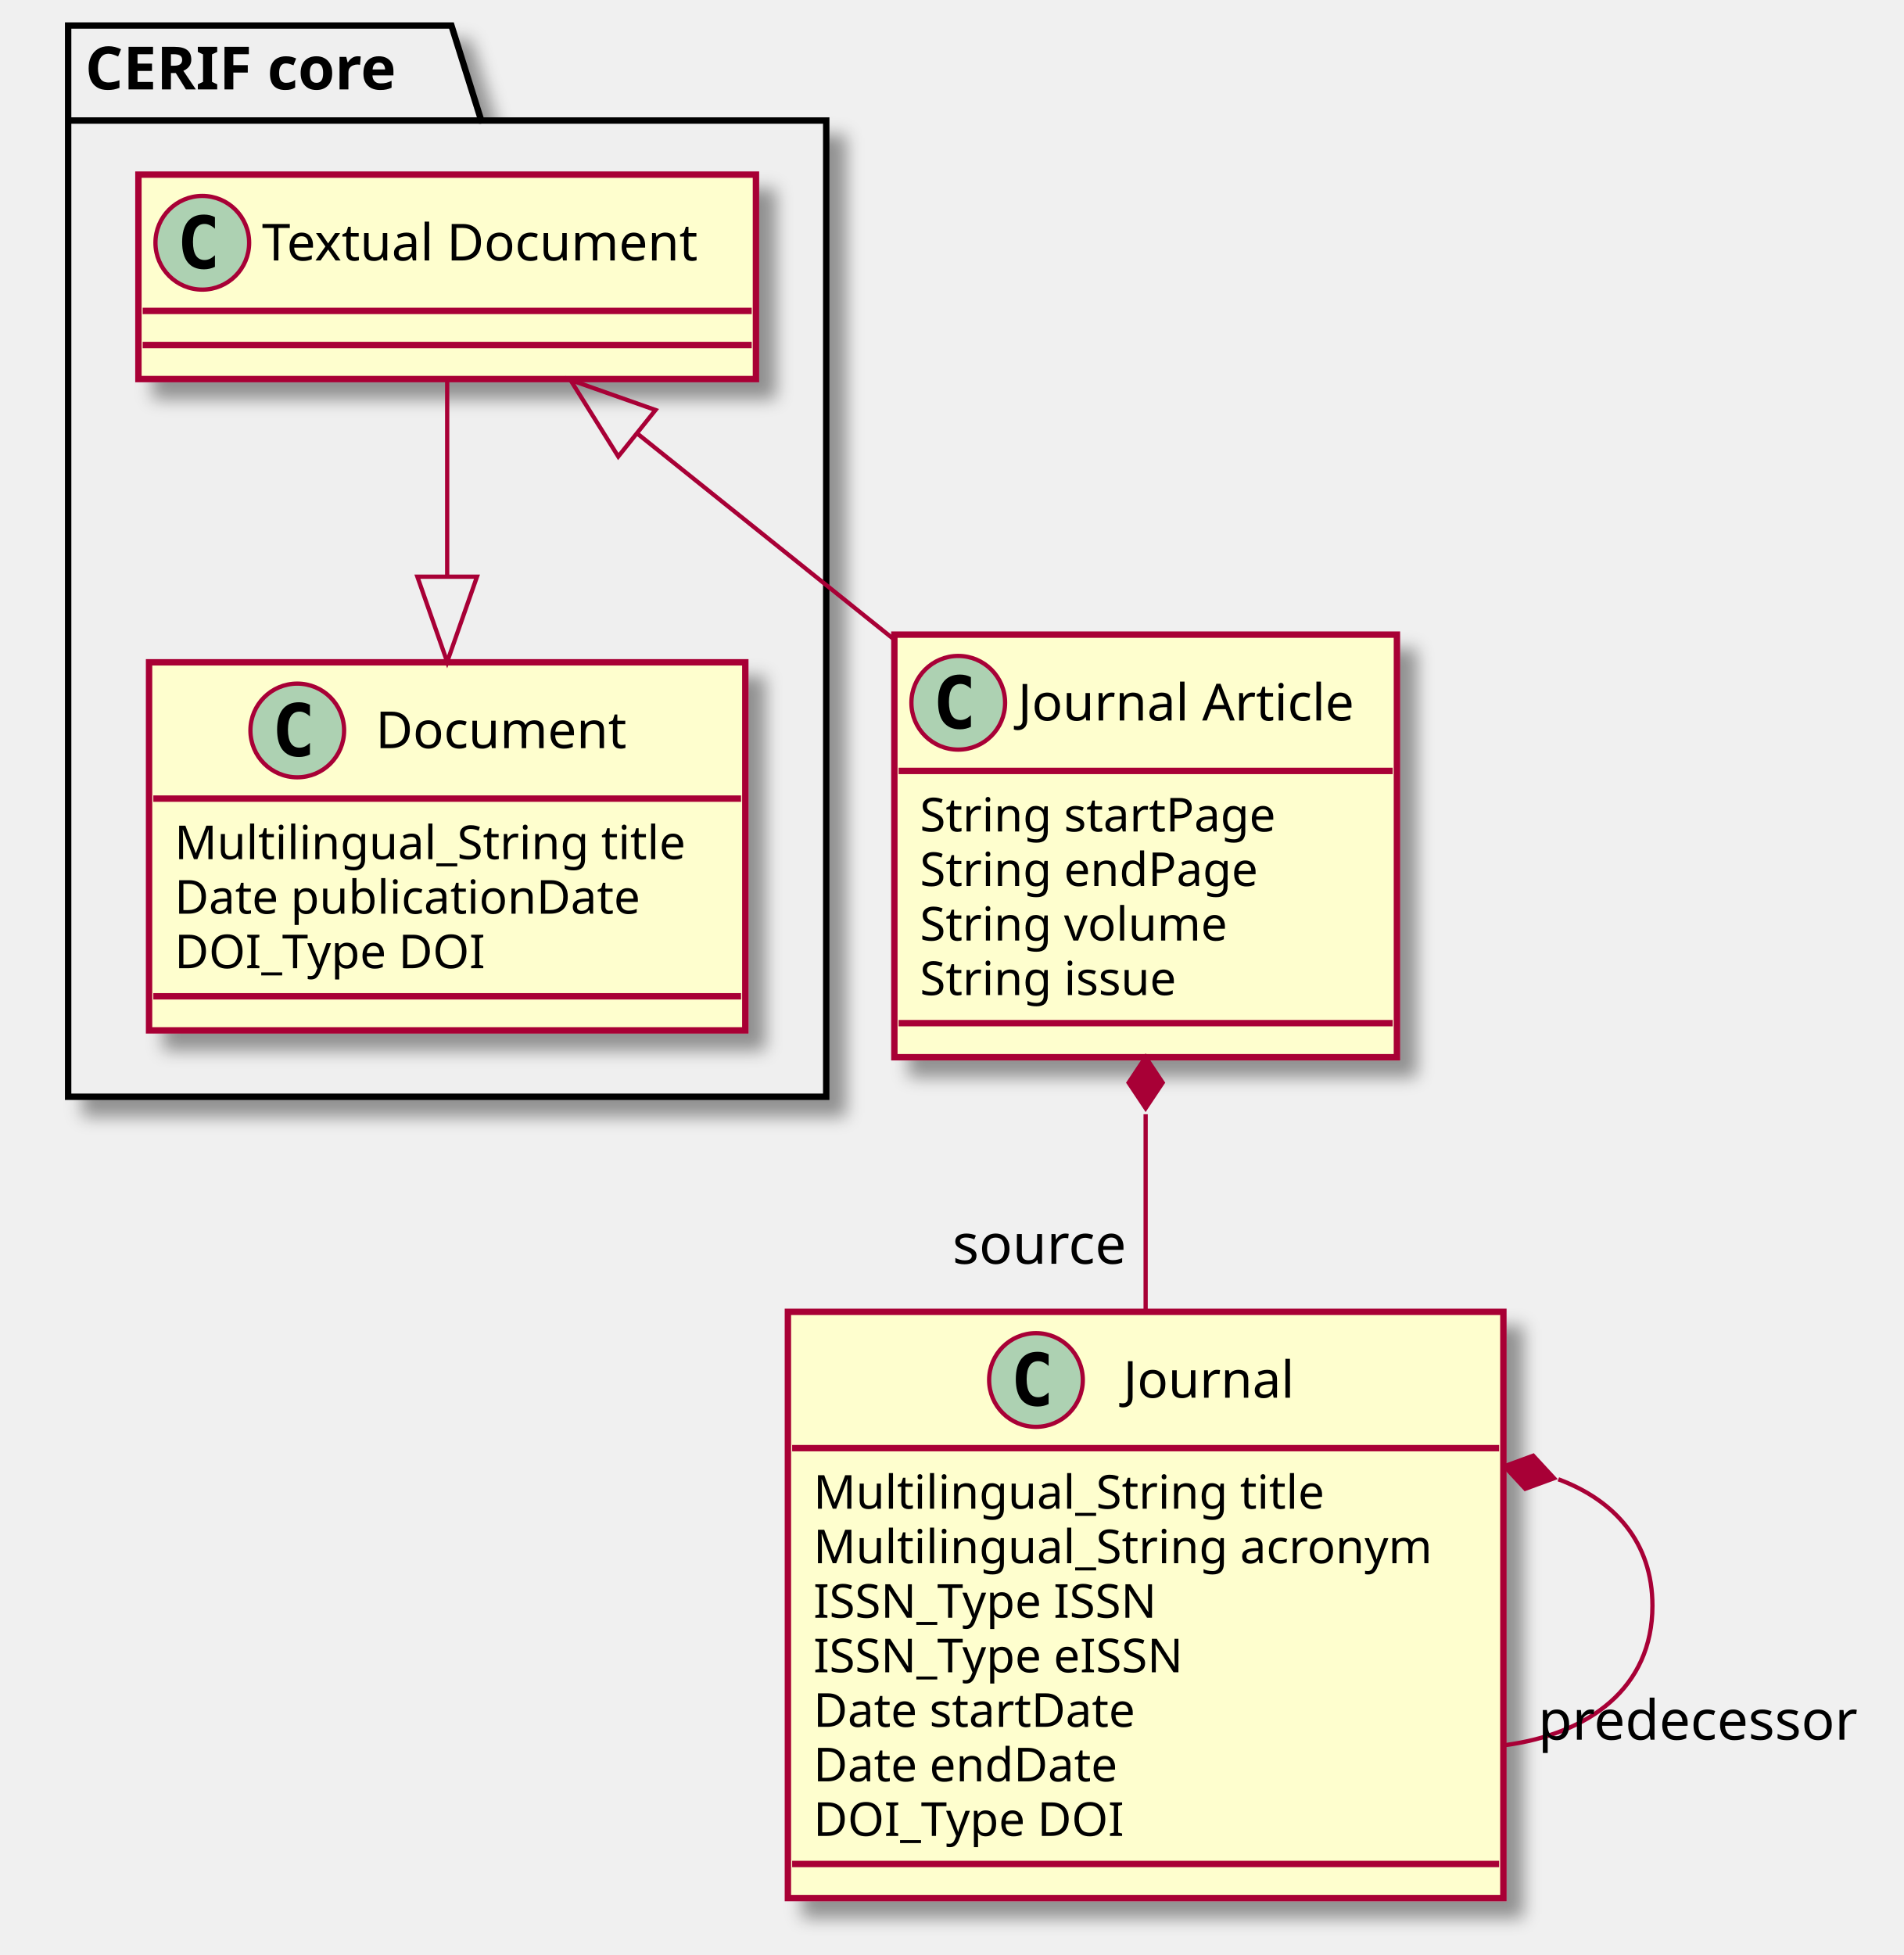
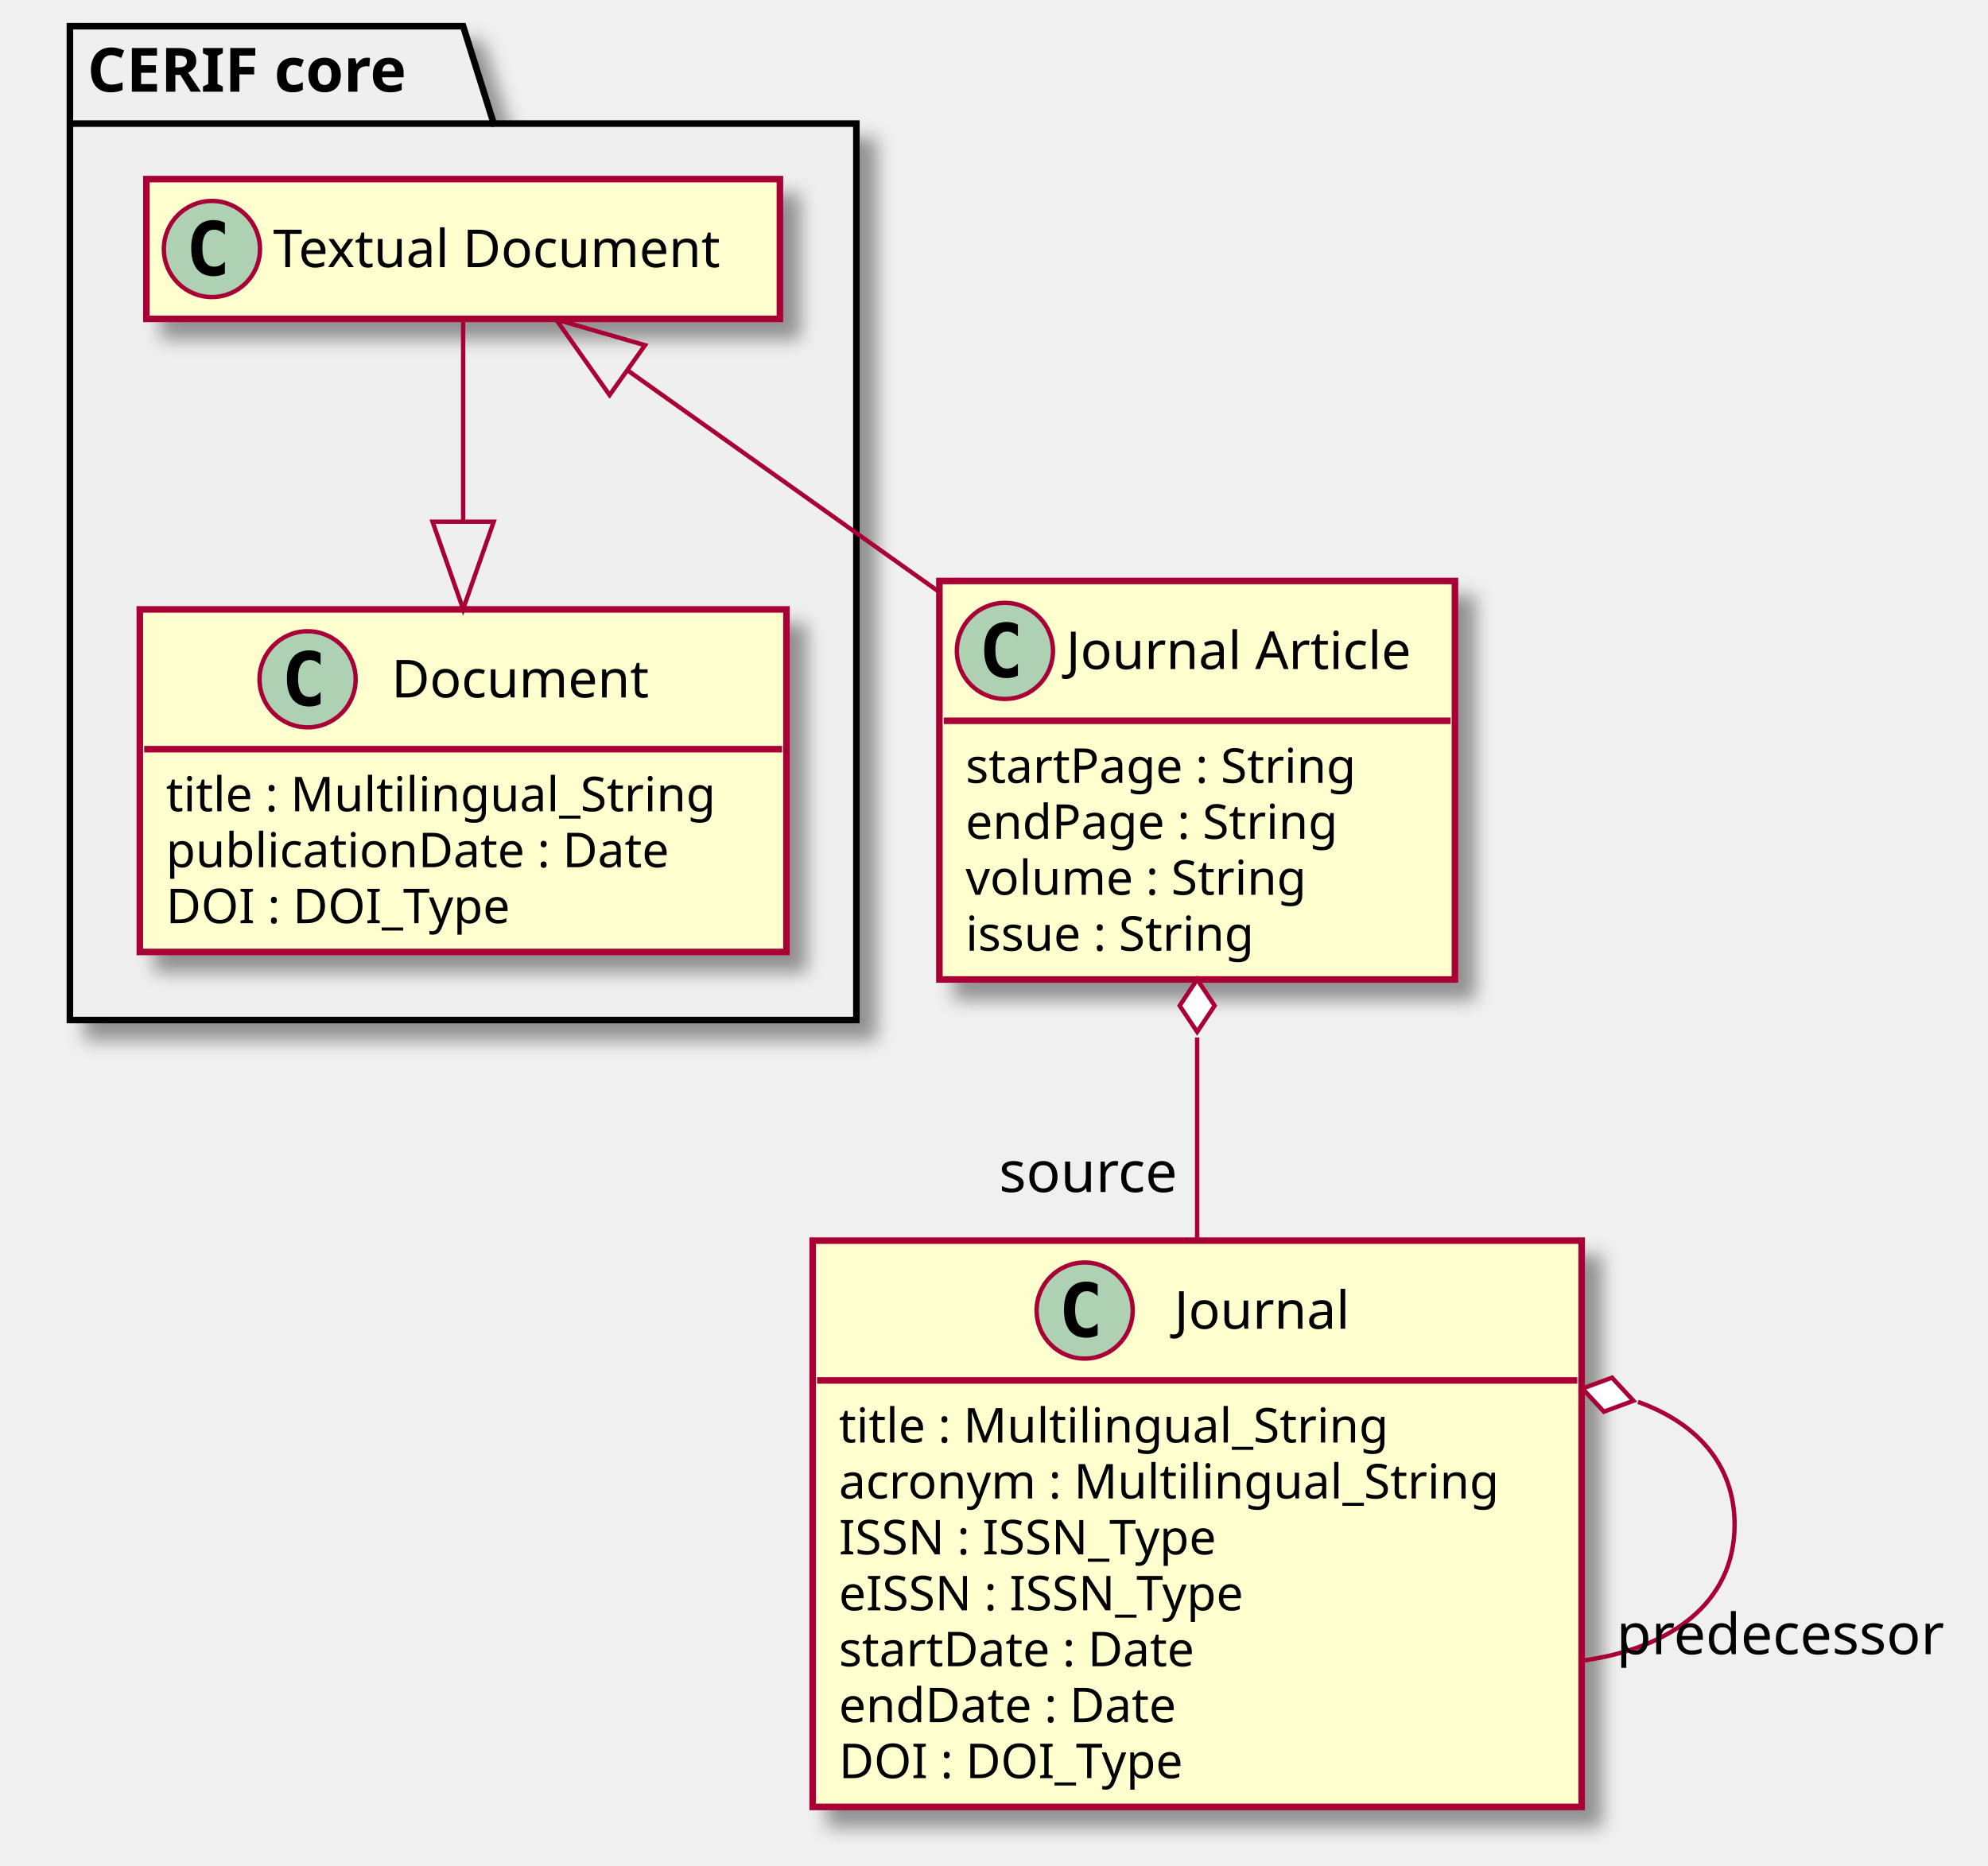
- <svg xmlns="http://www.w3.org/2000/svg" contentScriptType="application/ecmascript" contentStyleType="text/css" height="459px" preserveAspectRatio="none" style="width:447px;height:459px;background:#FFFFFF;" version="1.1" viewBox="0 0 447 459" width="447px" zoomAndPan="magnify">
+ <svg xmlns="http://www.w3.org/2000/svg" contentScriptType="application/ecmascript" contentStyleType="text/css" height="427px" preserveAspectRatio="none" style="width:455px;height:427px;background:#FFFFFF;" version="1.1" viewBox="0 0 455 427" width="455px" zoomAndPan="magnify">
  <defs>
-     <filter height="300%" id="f16r6cy9m2bwmn" width="300%" x="-1" y="-1">
+     <filter height="300%" id="facquwkdx5s9u" width="300%" x="-1" y="-1">
      <feGaussianBlur result="blurOut" stdDeviation="2.0" />
      <feColorMatrix in="blurOut" result="blurOut2" type="matrix" values="0 0 0 0 0 0 0 0 0 0 0 0 0 0 0 0 0 0 .4 0" />
      <feOffset dx="4.0" dy="4.0" in="blurOut2" result="blurOut3" />
      <feBlend in="SourceGraphic" in2="blurOut3" mode="normal" />
    </filter>
  </defs>
  <g>
-     <polygon fill="#EFEFEF" filter="url(#f16r6cy9m2bwmn)" points="16,6,106,6,113,28.297,194,28.297,194,257.5,16,257.5,16,6" style="stroke:#000000;stroke-width:1.5;" />
+     <polygon fill="#EFEFEF" filter="url(#facquwkdx5s9u)" points="16,6,106,6,113,28.297,196,28.297,196,233.5,16,233.5,16,6" style="stroke:#000000;stroke-width:1.5;" />
    <line style="stroke:#000000;stroke-width:1.5;" x1="16" x2="113" y1="28.297" y2="28.297" />
    <text fill="#000000" font-family="sans-serif" font-size="14" font-weight="bold" lengthAdjust="spacing" textLength="84" x="20" y="20.995">CERIF core</text>
-     <rect codeLine="2" fill="#FEFECE" filter="url(#f16r6cy9m2bwmn)" height="86.414" id="Document" style="stroke:#A80036;stroke-width:1.5;" width="140" x="35" y="155.5" />
-     <ellipse cx="69.8" cy="171.5" fill="#ADD1B2" rx="11" ry="11" style="stroke:#A80036;stroke-width:1.0;" />
-     <path d="M72.769,177.141 Q72.191,177.438 71.55,177.578 Q70.909,177.734 70.206,177.734 Q67.706,177.734 66.378,176.094 Q65.066,174.438 65.066,171.312 Q65.066,168.188 66.378,166.531 Q67.706,164.875 70.206,164.875 Q70.909,164.875 71.55,165.031 Q72.206,165.188 72.769,165.484 L72.769,168.203 Q72.144,167.625 71.55,167.359 Q70.956,167.078 70.331,167.078 Q68.987,167.078 68.3,168.156 Q67.612,169.219 67.612,171.312 Q67.612,173.406 68.3,174.484 Q68.987,175.547 70.331,175.547 Q70.956,175.547 71.55,175.281 Q72.144,175 72.769,174.422 L72.769,177.141 Z " fill="#000000" />
-     <text fill="#000000" font-family="sans-serif" font-size="12" lengthAdjust="spacing" textLength="64" x="88.2" y="175.654">Document</text>
-     <line style="stroke:#A80036;stroke-width:1.5;" x1="36" x2="174" y1="187.5" y2="187.5" />
-     <text fill="#000000" font-family="sans-serif" font-size="11" lengthAdjust="spacing" textLength="128" x="41" y="201.71">Multilingual_String title</text>
-     <text fill="#000000" font-family="sans-serif" font-size="11" lengthAdjust="spacing" textLength="117" x="41" y="214.515">Date publicationDate</text>
-     <text fill="#000000" font-family="sans-serif" font-size="11" lengthAdjust="spacing" textLength="77" x="41" y="227.32">DOI_Type DOI</text>
-     <line style="stroke:#A80036;stroke-width:1.5;" x1="36" x2="174" y1="233.914" y2="233.914" />
-     <rect codeLine="7" fill="#FEFECE" filter="url(#f16r6cy9m2bwmn)" height="48" id="Textual Document" style="stroke:#A80036;stroke-width:1.5;" width="145" x="32.5" y="41" />
-     <ellipse cx="47.5" cy="57" fill="#ADD1B2" rx="11" ry="11" style="stroke:#A80036;stroke-width:1.0;" />
-     <path d="M50.469,62.641 Q49.891,62.938 49.25,63.078 Q48.609,63.234 47.906,63.234 Q45.406,63.234 44.078,61.594 Q42.766,59.938 42.766,56.812 Q42.766,53.688 44.078,52.031 Q45.406,50.375 47.906,50.375 Q48.609,50.375 49.25,50.531 Q49.906,50.688 50.469,50.984 L50.469,53.703 Q49.844,53.125 49.25,52.859 Q48.656,52.578 48.031,52.578 Q46.688,52.578 46,53.656 Q45.312,54.719 45.312,56.812 Q45.312,58.906 46,59.984 Q46.688,61.047 48.031,61.047 Q48.656,61.047 49.25,60.781 Q49.844,60.5 50.469,59.922 L50.469,62.641 Z " fill="#000000" />
-     <text fill="#000000" font-family="sans-serif" font-size="12" lengthAdjust="spacing" textLength="113" x="61.5" y="61.154">Textual Document</text>
-     <line style="stroke:#A80036;stroke-width:1.5;" x1="33.5" x2="176.5" y1="73" y2="73" />
-     <line style="stroke:#A80036;stroke-width:1.5;" x1="33.5" x2="176.5" y1="81" y2="81" />
-     <rect codeLine="19" fill="#FEFECE" filter="url(#f16r6cy9m2bwmn)" height="137.633" id="Journal" style="stroke:#A80036;stroke-width:1.5;" width="168" x="185" y="308" />
-     <ellipse cx="243.25" cy="324" fill="#ADD1B2" rx="11" ry="11" style="stroke:#A80036;stroke-width:1.0;" />
-     <path d="M246.219,329.641 Q245.641,329.938 245,330.078 Q244.359,330.234 243.656,330.234 Q241.156,330.234 239.828,328.594 Q238.516,326.938 238.516,323.812 Q238.516,320.688 239.828,319.031 Q241.156,317.375 243.656,317.375 Q244.359,317.375 245,317.531 Q245.656,317.688 246.219,317.984 L246.219,320.703 Q245.594,320.125 245,319.859 Q244.406,319.578 243.781,319.578 Q242.438,319.578 241.75,320.656 Q241.062,321.719 241.062,323.812 Q241.062,325.906 241.75,326.984 Q242.438,328.047 243.781,328.047 Q244.406,328.047 245,327.781 Q245.594,327.5 246.219,326.922 L246.219,329.641 Z " fill="#000000" />
-     <text fill="#000000" font-family="sans-serif" font-size="12" lengthAdjust="spacing" textLength="43" x="263.75" y="328.154">Journal</text>
-     <line style="stroke:#A80036;stroke-width:1.5;" x1="186" x2="352" y1="340" y2="340" />
-     <text fill="#000000" font-family="sans-serif" font-size="11" lengthAdjust="spacing" textLength="128" x="191" y="354.21">Multilingual_String title</text>
-     <text fill="#000000" font-family="sans-serif" font-size="11" lengthAdjust="spacing" textLength="156" x="191" y="367.015">Multilingual_String acronym</text>
-     <text fill="#000000" font-family="sans-serif" font-size="11" lengthAdjust="spacing" textLength="91" x="191" y="379.82">ISSN_Type ISSN</text>
-     <text fill="#000000" font-family="sans-serif" font-size="11" lengthAdjust="spacing" textLength="98" x="191" y="392.625">ISSN_Type eISSN</text>
-     <text fill="#000000" font-family="sans-serif" font-size="11" lengthAdjust="spacing" textLength="83" x="191" y="405.429">Date startDate</text>
-     <text fill="#000000" font-family="sans-serif" font-size="11" lengthAdjust="spacing" textLength="77" x="191" y="418.234">Date endDate</text>
-     <text fill="#000000" font-family="sans-serif" font-size="11" lengthAdjust="spacing" textLength="77" x="191" y="431.039">DOI_Type DOI</text>
-     <line style="stroke:#A80036;stroke-width:1.5;" x1="186" x2="352" y1="437.633" y2="437.633" />
-     <rect codeLine="28" fill="#FEFECE" filter="url(#f16r6cy9m2bwmn)" height="99.219" id="Journal Article" style="stroke:#A80036;stroke-width:1.5;" width="118" x="210" y="149" />
-     <ellipse cx="225" cy="165" fill="#ADD1B2" rx="11" ry="11" style="stroke:#A80036;stroke-width:1.0;" />
-     <path d="M227.969,170.641 Q227.391,170.938 226.75,171.078 Q226.109,171.234 225.406,171.234 Q222.906,171.234 221.578,169.594 Q220.266,167.938 220.266,164.812 Q220.266,161.688 221.578,160.031 Q222.906,158.375 225.406,158.375 Q226.109,158.375 226.75,158.531 Q227.406,158.688 227.969,158.984 L227.969,161.703 Q227.344,161.125 226.75,160.859 Q226.156,160.578 225.531,160.578 Q224.188,160.578 223.5,161.656 Q222.812,162.719 222.812,164.812 Q222.812,166.906 223.5,167.984 Q224.188,169.047 225.531,169.047 Q226.156,169.047 226.75,168.781 Q227.344,168.5 227.969,167.922 L227.969,170.641 Z " fill="#000000" />
-     <text fill="#000000" font-family="sans-serif" font-size="12" lengthAdjust="spacing" textLength="86" x="239" y="169.154">Journal Article</text>
-     <line style="stroke:#A80036;stroke-width:1.5;" x1="211" x2="327" y1="181" y2="181" />
-     <text fill="#000000" font-family="sans-serif" font-size="11" lengthAdjust="spacing" textLength="93" x="216" y="195.21">String startPage</text>
-     <text fill="#000000" font-family="sans-serif" font-size="11" lengthAdjust="spacing" textLength="87" x="216" y="208.015">String endPage</text>
-     <text fill="#000000" font-family="sans-serif" font-size="11" lengthAdjust="spacing" textLength="79" x="216" y="220.82">String volume</text>
-     <text fill="#000000" font-family="sans-serif" font-size="11" lengthAdjust="spacing" textLength="69" x="216" y="233.625">String issue</text>
-     <line style="stroke:#A80036;stroke-width:1.5;" x1="211" x2="327" y1="240.219" y2="240.219" />
-     <path codeLine="79" d="M105,89.21 C105,102.14 105,118.91 105,135.38 " fill="none" id="Textual Document-to-Document" style="stroke:#A80036;stroke-width:1.0;" />
-     <polygon fill="none" points="112,135.4,105,155.4,98,135.4,112,135.4" style="stroke:#A80036;stroke-width:1.0;" />
-     <path codeLine="88" d="M149.59,101.75 C168.14,116.62 189.93,134.1 209.79,150.02 " fill="none" id="Textual Document-backto-Journal Article" style="stroke:#A80036;stroke-width:1.0;" />
-     <polygon fill="none" points="145.17,107.18,133.94,89.21,153.92,96.26,145.17,107.18" style="stroke:#A80036;stroke-width:1.0;" />
-     <path codeLine="97" d="M365.9,347.31 C379.16,352.25 388,362.14 388,377 C388,396.21 373.22,407.13 353.23,409.75 " fill="none" id="Journal-backto-Journal" style="stroke:#A80036;stroke-width:1.0;" />
-     <polygon fill="#A80036" points="353.23,344.25,358.126,349.544,364.896,347.061,360,341.767,353.23,344.25" style="stroke:#A80036;stroke-width:1.0;" />
-     <text fill="#000000" font-family="sans-serif" font-size="13" lengthAdjust="spacing" textLength="79" x="361.156" y="408.45">predecessor</text>
-     <path codeLine="101" d="M269,261.61 C269,276.61 269,292.72 269,307.98 " fill="none" id="Journal Article-backto-Journal" style="stroke:#A80036;stroke-width:1.0;" />
-     <polygon fill="#A80036" points="269,248.2,265,254.2,269,260.2,273,254.2,269,248.2" style="stroke:#A80036;stroke-width:1.0;" />
-     <text fill="#000000" font-family="sans-serif" font-size="13" lengthAdjust="spacing" textLength="43" x="223.648" y="296.705">source</text>
+     <rect codeLine="7" fill="#FEFECE" filter="url(#facquwkdx5s9u)" height="78.414" id="Document" style="stroke:#A80036;stroke-width:1.5;" width="148" x="32" y="139.5" />
+     <ellipse cx="70.4" cy="155.5" fill="#ADD1B2" rx="11" ry="11" style="stroke:#A80036;stroke-width:1.0;" />
+     <path d="M73.369,161.141 Q72.791,161.438 72.15,161.578 Q71.509,161.734 70.806,161.734 Q68.306,161.734 66.978,160.094 Q65.666,158.438 65.666,155.312 Q65.666,152.188 66.978,150.531 Q68.306,148.875 70.806,148.875 Q71.509,148.875 72.15,149.031 Q72.806,149.188 73.369,149.484 L73.369,152.203 Q72.744,151.625 72.15,151.359 Q71.556,151.078 70.931,151.078 Q69.588,151.078 68.9,152.156 Q68.213,153.219 68.213,155.312 Q68.213,157.406 68.9,158.484 Q69.588,159.547 70.931,159.547 Q71.556,159.547 72.15,159.281 Q72.744,159 73.369,158.422 L73.369,161.141 Z " fill="#000000" />
+     <text fill="#000000" font-family="sans-serif" font-size="12" lengthAdjust="spacing" textLength="64" x="89.6" y="159.654">Document</text>
+     <line style="stroke:#A80036;stroke-width:1.5;" x1="33" x2="179" y1="171.5" y2="171.5" />
+     <text fill="#000000" font-family="sans-serif" font-size="11" lengthAdjust="spacing" textLength="136" x="38" y="185.71">title : Multilingual_String</text>
+     <text fill="#000000" font-family="sans-serif" font-size="11" lengthAdjust="spacing" textLength="125" x="38" y="198.515">publicationDate : Date</text>
+     <text fill="#000000" font-family="sans-serif" font-size="11" lengthAdjust="spacing" textLength="85" x="38" y="211.32">DOI : DOI_Type</text>
+     <rect codeLine="12" fill="#FEFECE" filter="url(#facquwkdx5s9u)" height="32" id="Textual Document" style="stroke:#A80036;stroke-width:1.5;" width="145" x="33.5" y="41" />
+     <ellipse cx="48.5" cy="57" fill="#ADD1B2" rx="11" ry="11" style="stroke:#A80036;stroke-width:1.0;" />
+     <path d="M51.469,62.641 Q50.891,62.938 50.25,63.078 Q49.609,63.234 48.906,63.234 Q46.406,63.234 45.078,61.594 Q43.766,59.938 43.766,56.812 Q43.766,53.688 45.078,52.031 Q46.406,50.375 48.906,50.375 Q49.609,50.375 50.25,50.531 Q50.906,50.688 51.469,50.984 L51.469,53.703 Q50.844,53.125 50.25,52.859 Q49.656,52.578 49.031,52.578 Q47.688,52.578 47,53.656 Q46.312,54.719 46.312,56.812 Q46.312,58.906 47,59.984 Q47.688,61.047 49.031,61.047 Q49.656,61.047 50.25,60.781 Q50.844,60.5 51.469,59.922 L51.469,62.641 Z " fill="#000000" />
+     <text fill="#000000" font-family="sans-serif" font-size="12" lengthAdjust="spacing" textLength="113" x="62.5" y="61.154">Textual Document</text>
+     <rect codeLine="22" fill="#FEFECE" filter="url(#facquwkdx5s9u)" height="129.633" id="Journal" style="stroke:#A80036;stroke-width:1.5;" width="176" x="186" y="284" />
+     <ellipse cx="248.25" cy="300" fill="#ADD1B2" rx="11" ry="11" style="stroke:#A80036;stroke-width:1.0;" />
+     <path d="M251.219,305.641 Q250.641,305.938 250,306.078 Q249.359,306.234 248.656,306.234 Q246.156,306.234 244.828,304.594 Q243.516,302.938 243.516,299.812 Q243.516,296.688 244.828,295.031 Q246.156,293.375 248.656,293.375 Q249.359,293.375 250,293.531 Q250.656,293.688 251.219,293.984 L251.219,296.703 Q250.594,296.125 250,295.859 Q249.406,295.578 248.781,295.578 Q247.438,295.578 246.75,296.656 Q246.062,297.719 246.062,299.812 Q246.062,301.906 246.75,302.984 Q247.438,304.047 248.781,304.047 Q249.406,304.047 250,303.781 Q250.594,303.5 251.219,302.922 L251.219,305.641 Z " fill="#000000" />
+     <text fill="#000000" font-family="sans-serif" font-size="12" lengthAdjust="spacing" textLength="43" x="268.75" y="304.154">Journal</text>
+     <line style="stroke:#A80036;stroke-width:1.5;" x1="187" x2="361" y1="316" y2="316" />
+     <text fill="#000000" font-family="sans-serif" font-size="11" lengthAdjust="spacing" textLength="136" x="192" y="330.21">title : Multilingual_String</text>
+     <text fill="#000000" font-family="sans-serif" font-size="11" lengthAdjust="spacing" textLength="164" x="192" y="343.015">acronym : Multilingual_String</text>
+     <text fill="#000000" font-family="sans-serif" font-size="11" lengthAdjust="spacing" textLength="99" x="192" y="355.82">ISSN : ISSN_Type</text>
+     <text fill="#000000" font-family="sans-serif" font-size="11" lengthAdjust="spacing" textLength="106" x="192" y="368.625">eISSN : ISSN_Type</text>
+     <text fill="#000000" font-family="sans-serif" font-size="11" lengthAdjust="spacing" textLength="91" x="192" y="381.429">startDate : Date</text>
+     <text fill="#000000" font-family="sans-serif" font-size="11" lengthAdjust="spacing" textLength="85" x="192" y="394.234">endDate : Date</text>
+     <text fill="#000000" font-family="sans-serif" font-size="11" lengthAdjust="spacing" textLength="85" x="192" y="407.039">DOI : DOI_Type</text>
+     <rect codeLine="31" fill="#FEFECE" filter="url(#facquwkdx5s9u)" height="91.219" id="Journal Article" style="stroke:#A80036;stroke-width:1.5;" width="118" x="215" y="133" />
+     <ellipse cx="230" cy="149" fill="#ADD1B2" rx="11" ry="11" style="stroke:#A80036;stroke-width:1.0;" />
+     <path d="M232.969,154.641 Q232.391,154.938 231.75,155.078 Q231.109,155.234 230.406,155.234 Q227.906,155.234 226.578,153.594 Q225.266,151.938 225.266,148.812 Q225.266,145.688 226.578,144.031 Q227.906,142.375 230.406,142.375 Q231.109,142.375 231.75,142.531 Q232.406,142.688 232.969,142.984 L232.969,145.703 Q232.344,145.125 231.75,144.859 Q231.156,144.578 230.531,144.578 Q229.188,144.578 228.5,145.656 Q227.812,146.719 227.812,148.812 Q227.812,150.906 228.5,151.984 Q229.188,153.047 230.531,153.047 Q231.156,153.047 231.75,152.781 Q232.344,152.5 232.969,151.922 L232.969,154.641 Z " fill="#000000" />
+     <text fill="#000000" font-family="sans-serif" font-size="12" lengthAdjust="spacing" textLength="86" x="244" y="153.154">Journal Article</text>
+     <line style="stroke:#A80036;stroke-width:1.5;" x1="216" x2="332" y1="165" y2="165" />
+     <text fill="#000000" font-family="sans-serif" font-size="11" lengthAdjust="spacing" textLength="101" x="221" y="179.21">startPage : String</text>
+     <text fill="#000000" font-family="sans-serif" font-size="11" lengthAdjust="spacing" textLength="95" x="221" y="192.015">endPage : String</text>
+     <text fill="#000000" font-family="sans-serif" font-size="11" lengthAdjust="spacing" textLength="87" x="221" y="204.82">volume : String</text>
+     <text fill="#000000" font-family="sans-serif" font-size="11" lengthAdjust="spacing" textLength="77" x="221" y="217.625">issue : String</text>
+     <path codeLine="84" d="M106,73.13 C106,84.99 106,102.28 106,119.4 " fill="none" id="Textual Document-to-Document" style="stroke:#A80036;stroke-width:1.0;" />
+     <polygon fill="none" points="113,119.43,106,139.43,99,119.43,113,119.43" style="stroke:#A80036;stroke-width:1.0;" />
+     <path codeLine="91" d="M143.67,84.8 C164.57,99.66 191.05,118.5 214.67,135.3 " fill="none" id="Textual Document-backto-Journal Article" style="stroke:#A80036;stroke-width:1.0;" />
+     <polygon fill="none" points="139.52,90.43,127.28,73.13,147.63,79.02,139.52,90.43" style="stroke:#A80036;stroke-width:1.0;" />
+     <path codeLine="100" d="M374.9,320.91 C388.19,325.7 397,335.07 397,349 C397,367.01 382.27,377.39 362.18,380.14 " fill="none" id="Journal-backto-Journal" style="stroke:#A80036;stroke-width:1.0;" />
+     <polygon fill="#FFFFFF" points="362.18,317.86,367.083,323.148,373.85,320.656,368.947,315.368,362.18,317.86" style="stroke:#A80036;stroke-width:1.0;" />
+     <text fill="#000000" font-family="sans-serif" font-size="13" lengthAdjust="spacing" textLength="79" x="369.961" y="378.663">predecessor</text>
+     <path codeLine="104" d="M274,237.5 C274,252.4 274,268.53 274,283.73 " fill="none" id="Journal Article-backto-Journal" style="stroke:#A80036;stroke-width:1.0;" />
+     <polygon fill="#FFFFFF" points="274,224.21,270,230.21,274,236.21,278,230.21,274,224.21" style="stroke:#A80036;stroke-width:1.0;" />
+     <text fill="#000000" font-family="sans-serif" font-size="13" lengthAdjust="spacing" textLength="43" x="228.648" y="272.865">source</text>
  </g>
</svg>
